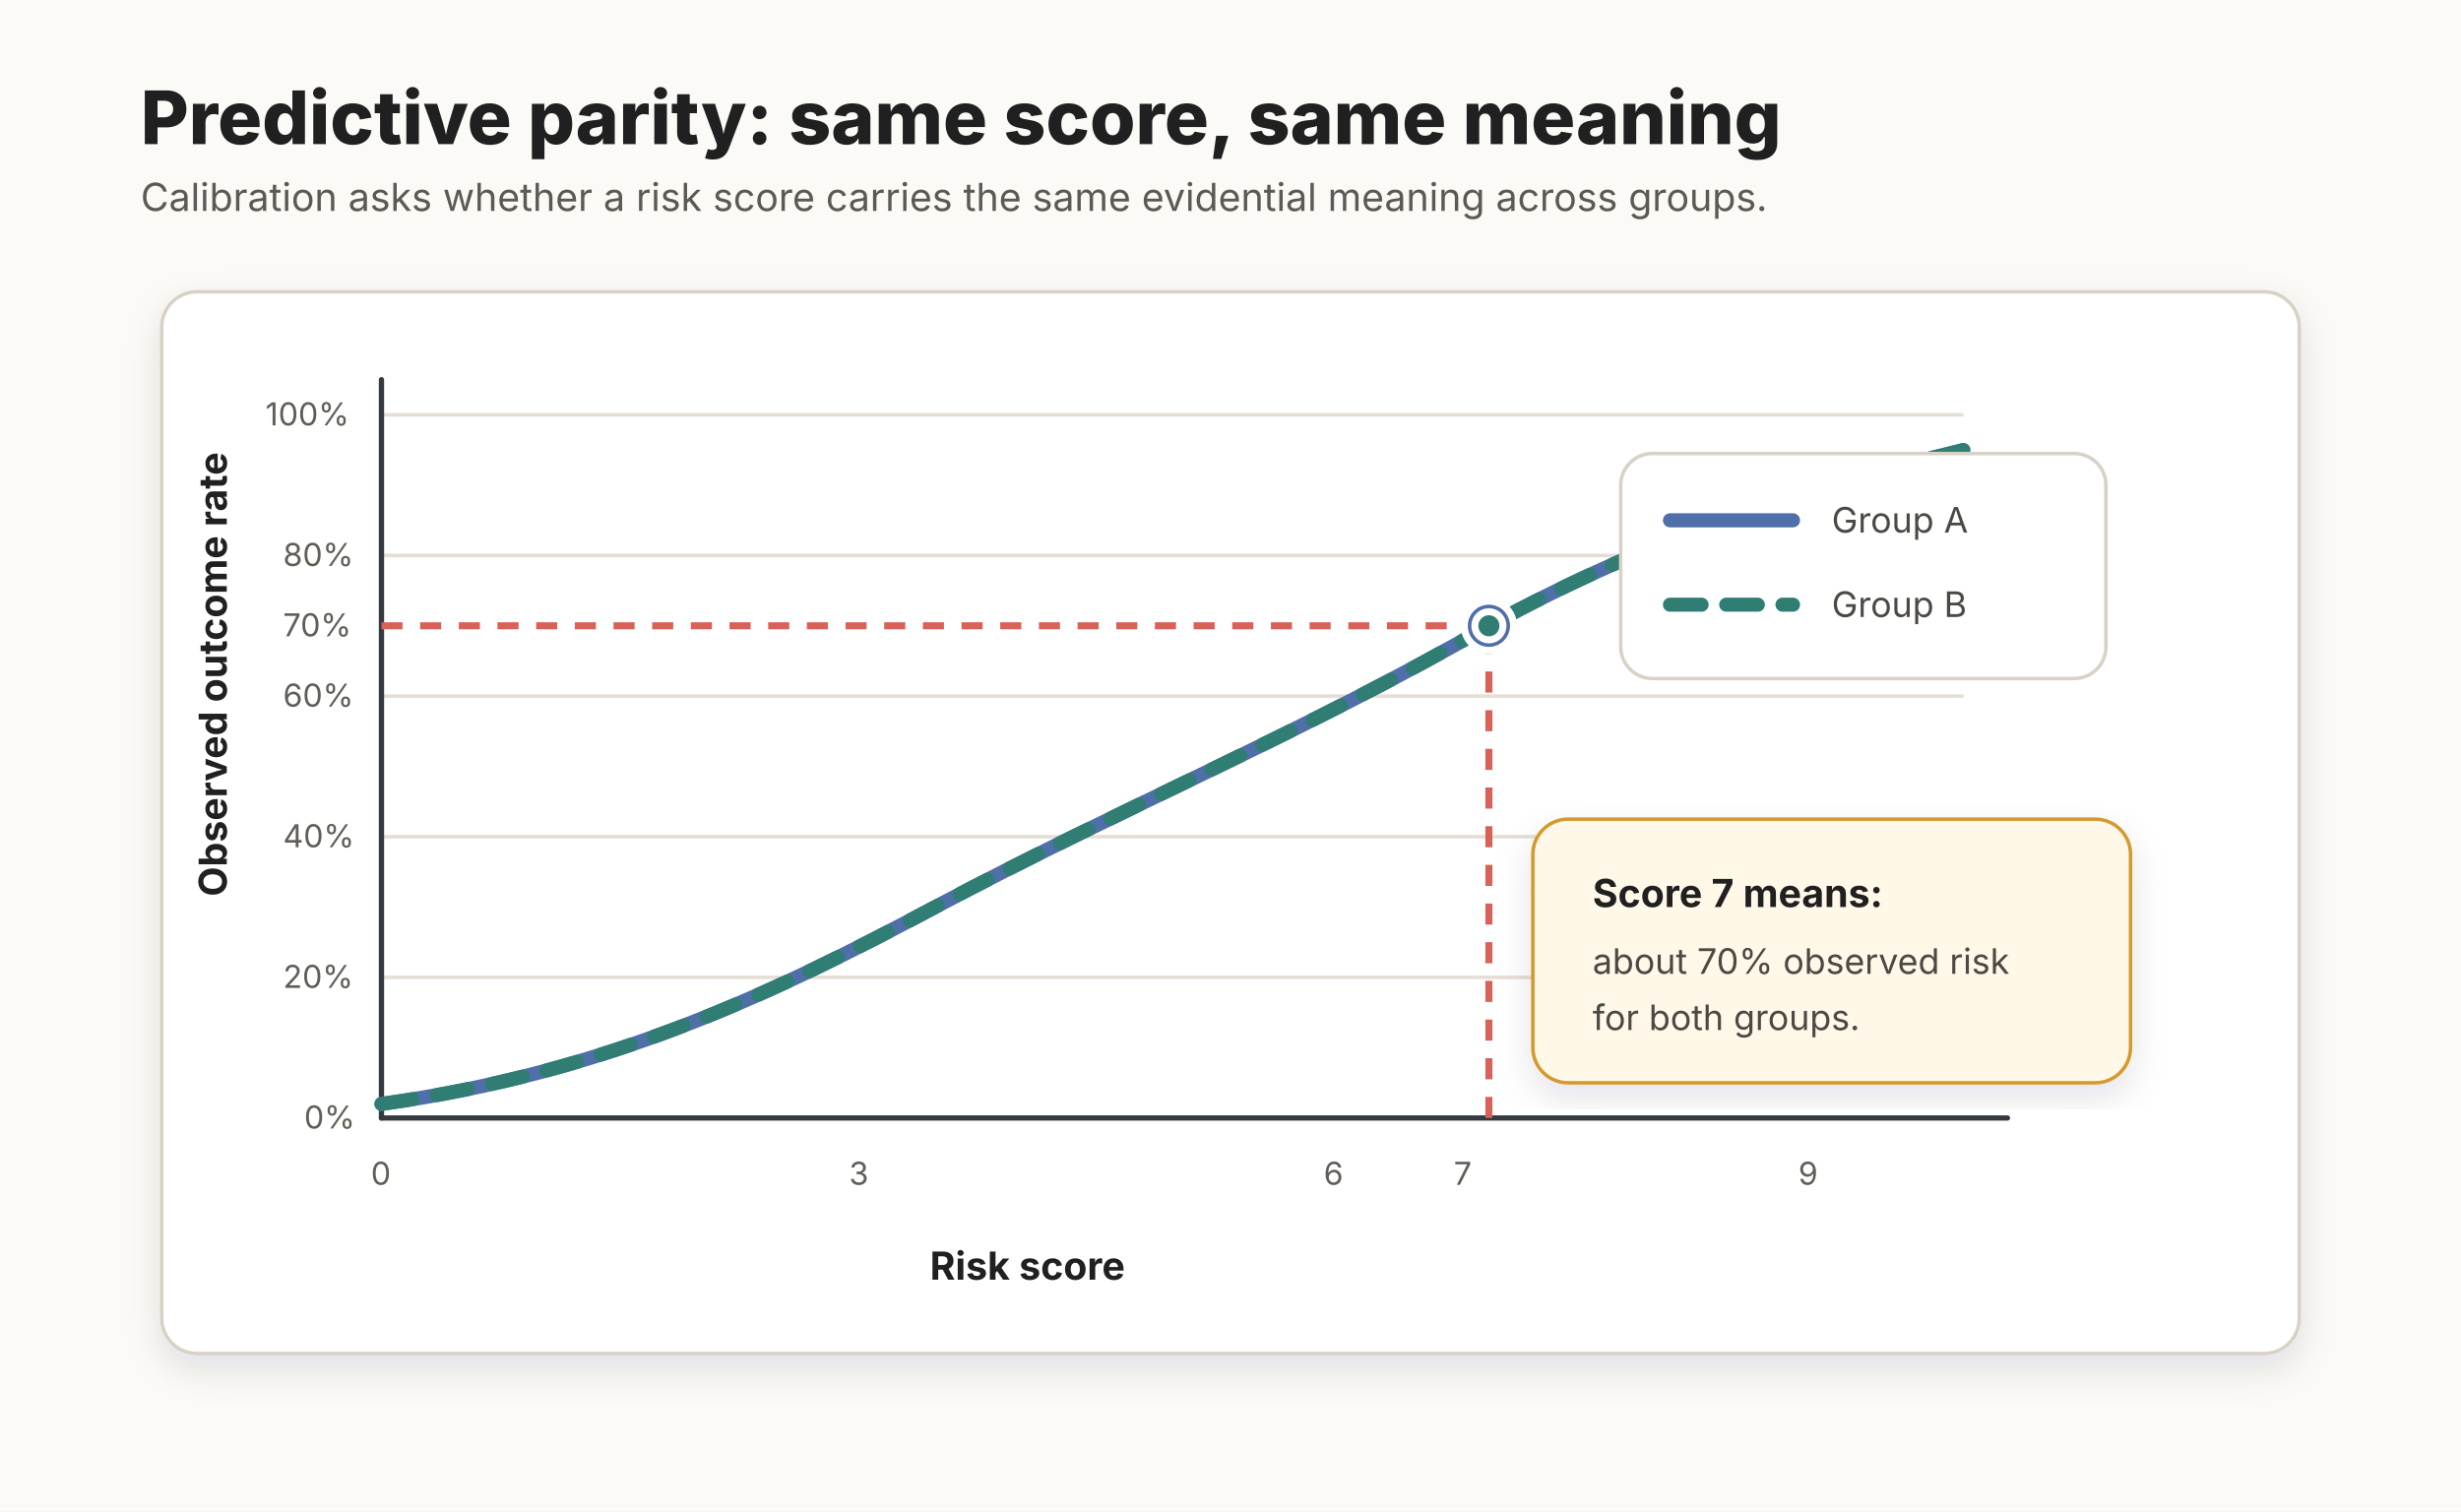
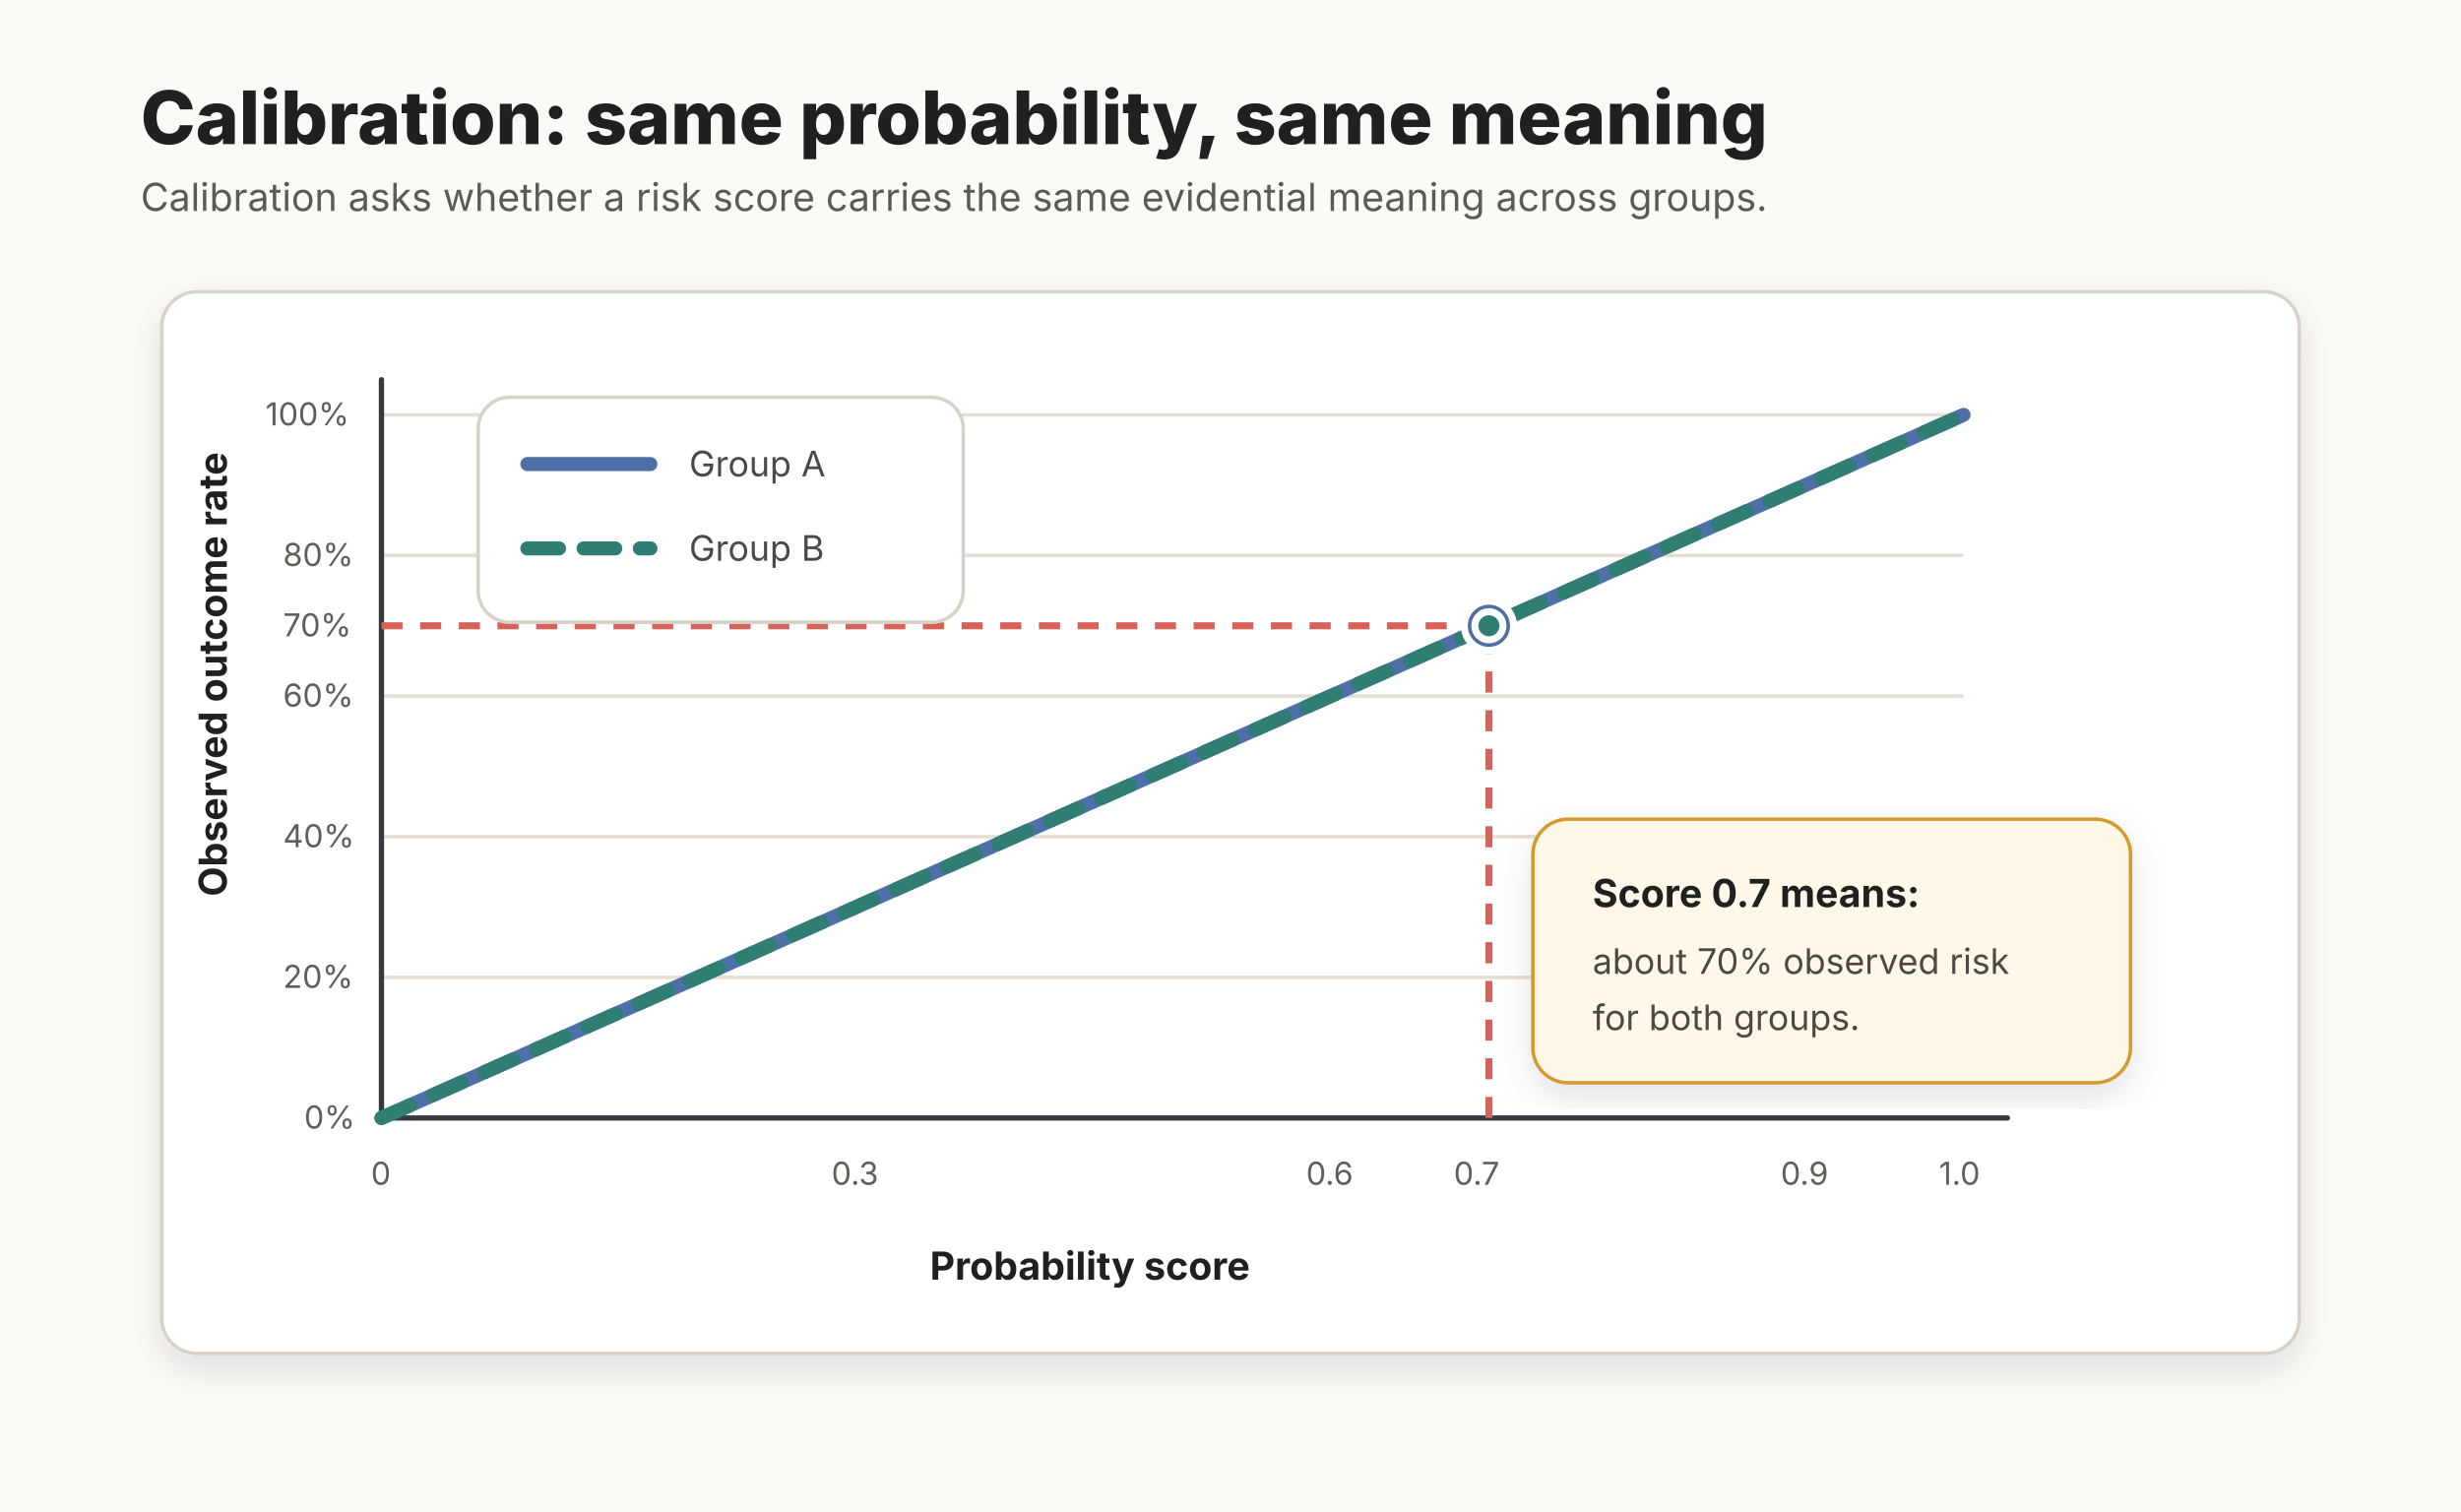
<svg xmlns="http://www.w3.org/2000/svg" width="1400" height="860" viewBox="0 0 1400 860" role="img" aria-labelledby="title desc">
  <defs>
    <filter id="shadow" x="-10%" y="-10%" width="120%" height="120%">
      <feDropShadow dx="0" dy="8" stdDeviation="10" flood-color="#1f2937" flood-opacity="0.11" />
    </filter>
    <style>
      .bg { fill: #fbfaf6; }
      .panel { fill: #ffffff; stroke: #d8d1c6; stroke-width: 2; filter: url(#shadow); }
      .title { font-family: Inter, Arial, sans-serif; font-size: 42px; font-weight: 780; fill: #202020; }
      .subtitle { font-family: Inter, Arial, sans-serif; font-size: 22px; fill: #5c5a55; }
      .axis { stroke: #343a40; stroke-width: 3; stroke-linecap: round; }
      .grid { stroke: #e5ded4; stroke-width: 2; }
      .tick { font-family: Inter, Arial, sans-serif; font-size: 18px; fill: #615d57; }
      .label { font-family: Inter, Arial, sans-serif; font-size: 22px; font-weight: 700; fill: #202020; }
      .small { font-family: Inter, Arial, sans-serif; font-size: 20px; fill: #4c4944; }
      .callout { fill: #fff8e8; stroke: #d39a2d; stroke-width: 2; filter: url(#shadow); }
      .groupA { fill: none; stroke: #4f6fa8; stroke-width: 8; stroke-linecap: round; }
      .groupB { fill: none; stroke: #2f7d73; stroke-width: 8; stroke-linecap: round; stroke-dasharray: 18 14; }
      .pointA { fill: #4f6fa8; stroke: #ffffff; stroke-width: 4; }
      .pointB { fill: #2f7d73; stroke: #ffffff; stroke-width: 4; }
      .guide { stroke: #d86159; stroke-width: 4; stroke-dasharray: 12 10; }
      .legendBox { fill: #ffffff; stroke: #d8d1c6; stroke-width: 2; }
    </style>
  </defs>
  <rect class="bg" width="1400" height="860" />
-   <text class="title" x="80" y="82">Predictive parity: same score, same meaning</text>
+   <text class="title" x="80" y="82">Calibration: same probability, same meaning</text>
  <text class="subtitle" x="80" y="120">Calibration asks whether a risk score carries the same evidential meaning across groups.</text>
  <g transform="translate(92 166)">
    <rect class="panel" width="1216" height="604" rx="20" />
    <g transform="translate(125 70)">
      <line class="grid" x1="0" y1="400" x2="900" y2="400" />
      <line class="grid" x1="0" y1="320" x2="900" y2="320" />
      <line class="grid" x1="0" y1="240" x2="900" y2="240" />
      <line class="grid" x1="0" y1="160" x2="900" y2="160" />
      <line class="grid" x1="0" y1="80" x2="900" y2="80" />
      <line class="grid" x1="0" y1="0" x2="900" y2="0" />
      <line class="axis" x1="0" y1="400" x2="925" y2="400" />
      <line class="axis" x1="0" y1="400" x2="0" y2="-20" />
      <text class="tick" x="-44" y="406">0%</text>
      <text class="tick" x="-56" y="326">20%</text>
      <text class="tick" x="-56" y="246">40%</text>
      <text class="tick" x="-56" y="166">60%</text>
      <text class="tick" x="-56" y="86">80%</text>
      <text class="tick" x="-66" y="6">100%</text>
      <text class="tick" x="-6" y="438">0</text>
-       <text class="tick" x="266" y="438">3</text>
-       <text class="tick" x="536" y="438">6</text>
-       <text class="tick" x="806" y="438">9</text>
-       <text class="label" x="312" y="492">Risk score</text>
+       <text class="tick" x="256" y="438">0.3</text>
+       <text class="tick" x="526" y="438">0.6</text>
+       <text class="tick" x="796" y="438">0.9</text>
+       <text class="tick" x="886" y="438">1.0</text>
+       <text class="label" x="312" y="492">Probability score</text>
      <text class="label" transform="translate(-88 274) rotate(-90)">Observed outcome rate</text>
-       <path class="groupA" d="M0 392 C130 374 225 328 315 280 C420 224 526 180 630 120 C725 68 810 42 900 20" />
-       <path class="groupB" d="M0 392 C130 374 225 328 315 280 C420 224 526 180 630 120 C725 68 810 42 900 20" />
+       <path class="groupA" d="M0 400 L900 0" />
+       <path class="groupB" d="M0 400 L900 0" />
      <line class="guide" x1="630" y1="400" x2="630" y2="120" />
      <line class="guide" x1="0" y1="120" x2="630" y2="120" />
      <circle class="pointA" cx="630" cy="120" r="14" />
      <circle class="pointB" cx="630" cy="120" r="8" />
-       <text class="tick" x="610" y="438">7</text>
+       <text class="tick" x="610" y="438">0.7</text>
      <text class="tick" x="-56" y="126">70%</text>
    </g>
-     <g transform="translate(830 92)">
+     <g transform="translate(180 60)">
      <rect class="legendBox" width="276" height="128" rx="18" />
      <line class="groupA" x1="28" y1="38" x2="98" y2="38" />
      <text class="small" x="120" y="45">Group A</text>
      <line class="groupB" x1="28" y1="86" x2="98" y2="86" />
      <text class="small" x="120" y="93">Group B</text>
    </g>
    <g transform="translate(780 300)">
      <rect class="callout" width="340" height="150" rx="20" />
-       <text class="label" x="34" y="50">Score 7 means:</text>
+       <text class="label" x="34" y="50">Score 0.7 means:</text>
      <text class="small" x="34" y="88">about 70% observed risk</text>
      <text class="small" x="34" y="120">for both groups.</text>
    </g>
  </g>
</svg>
